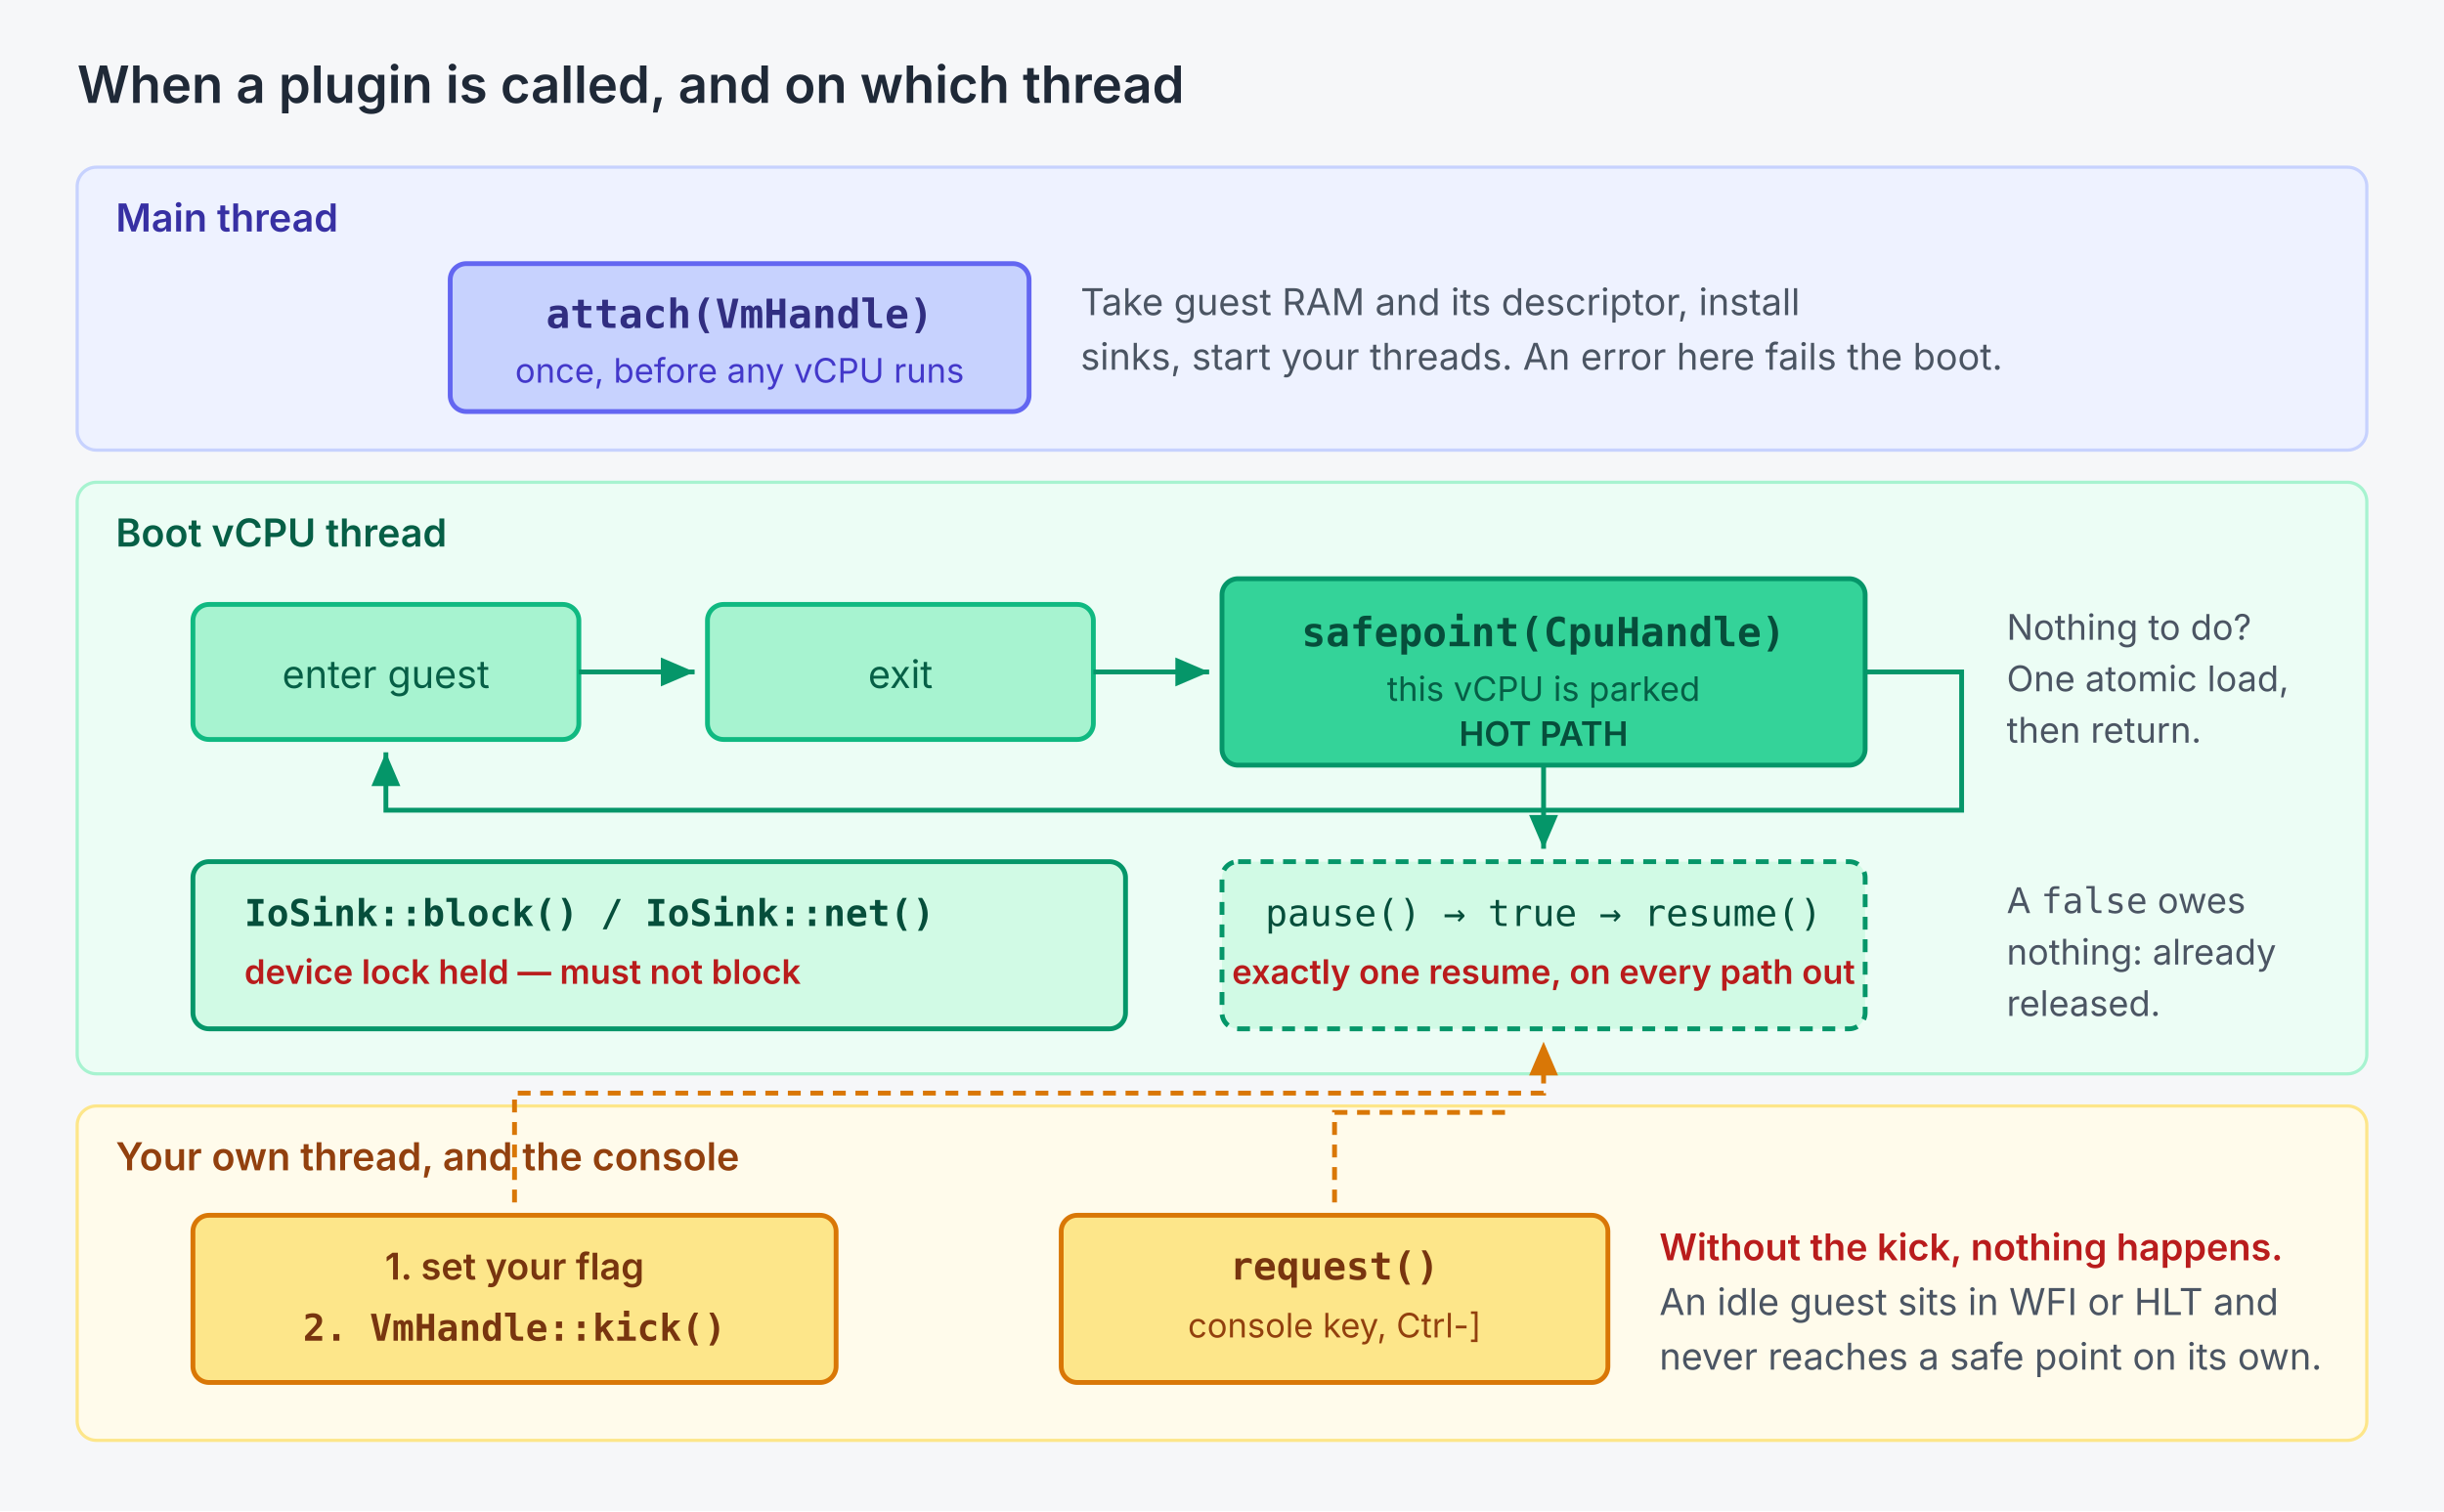
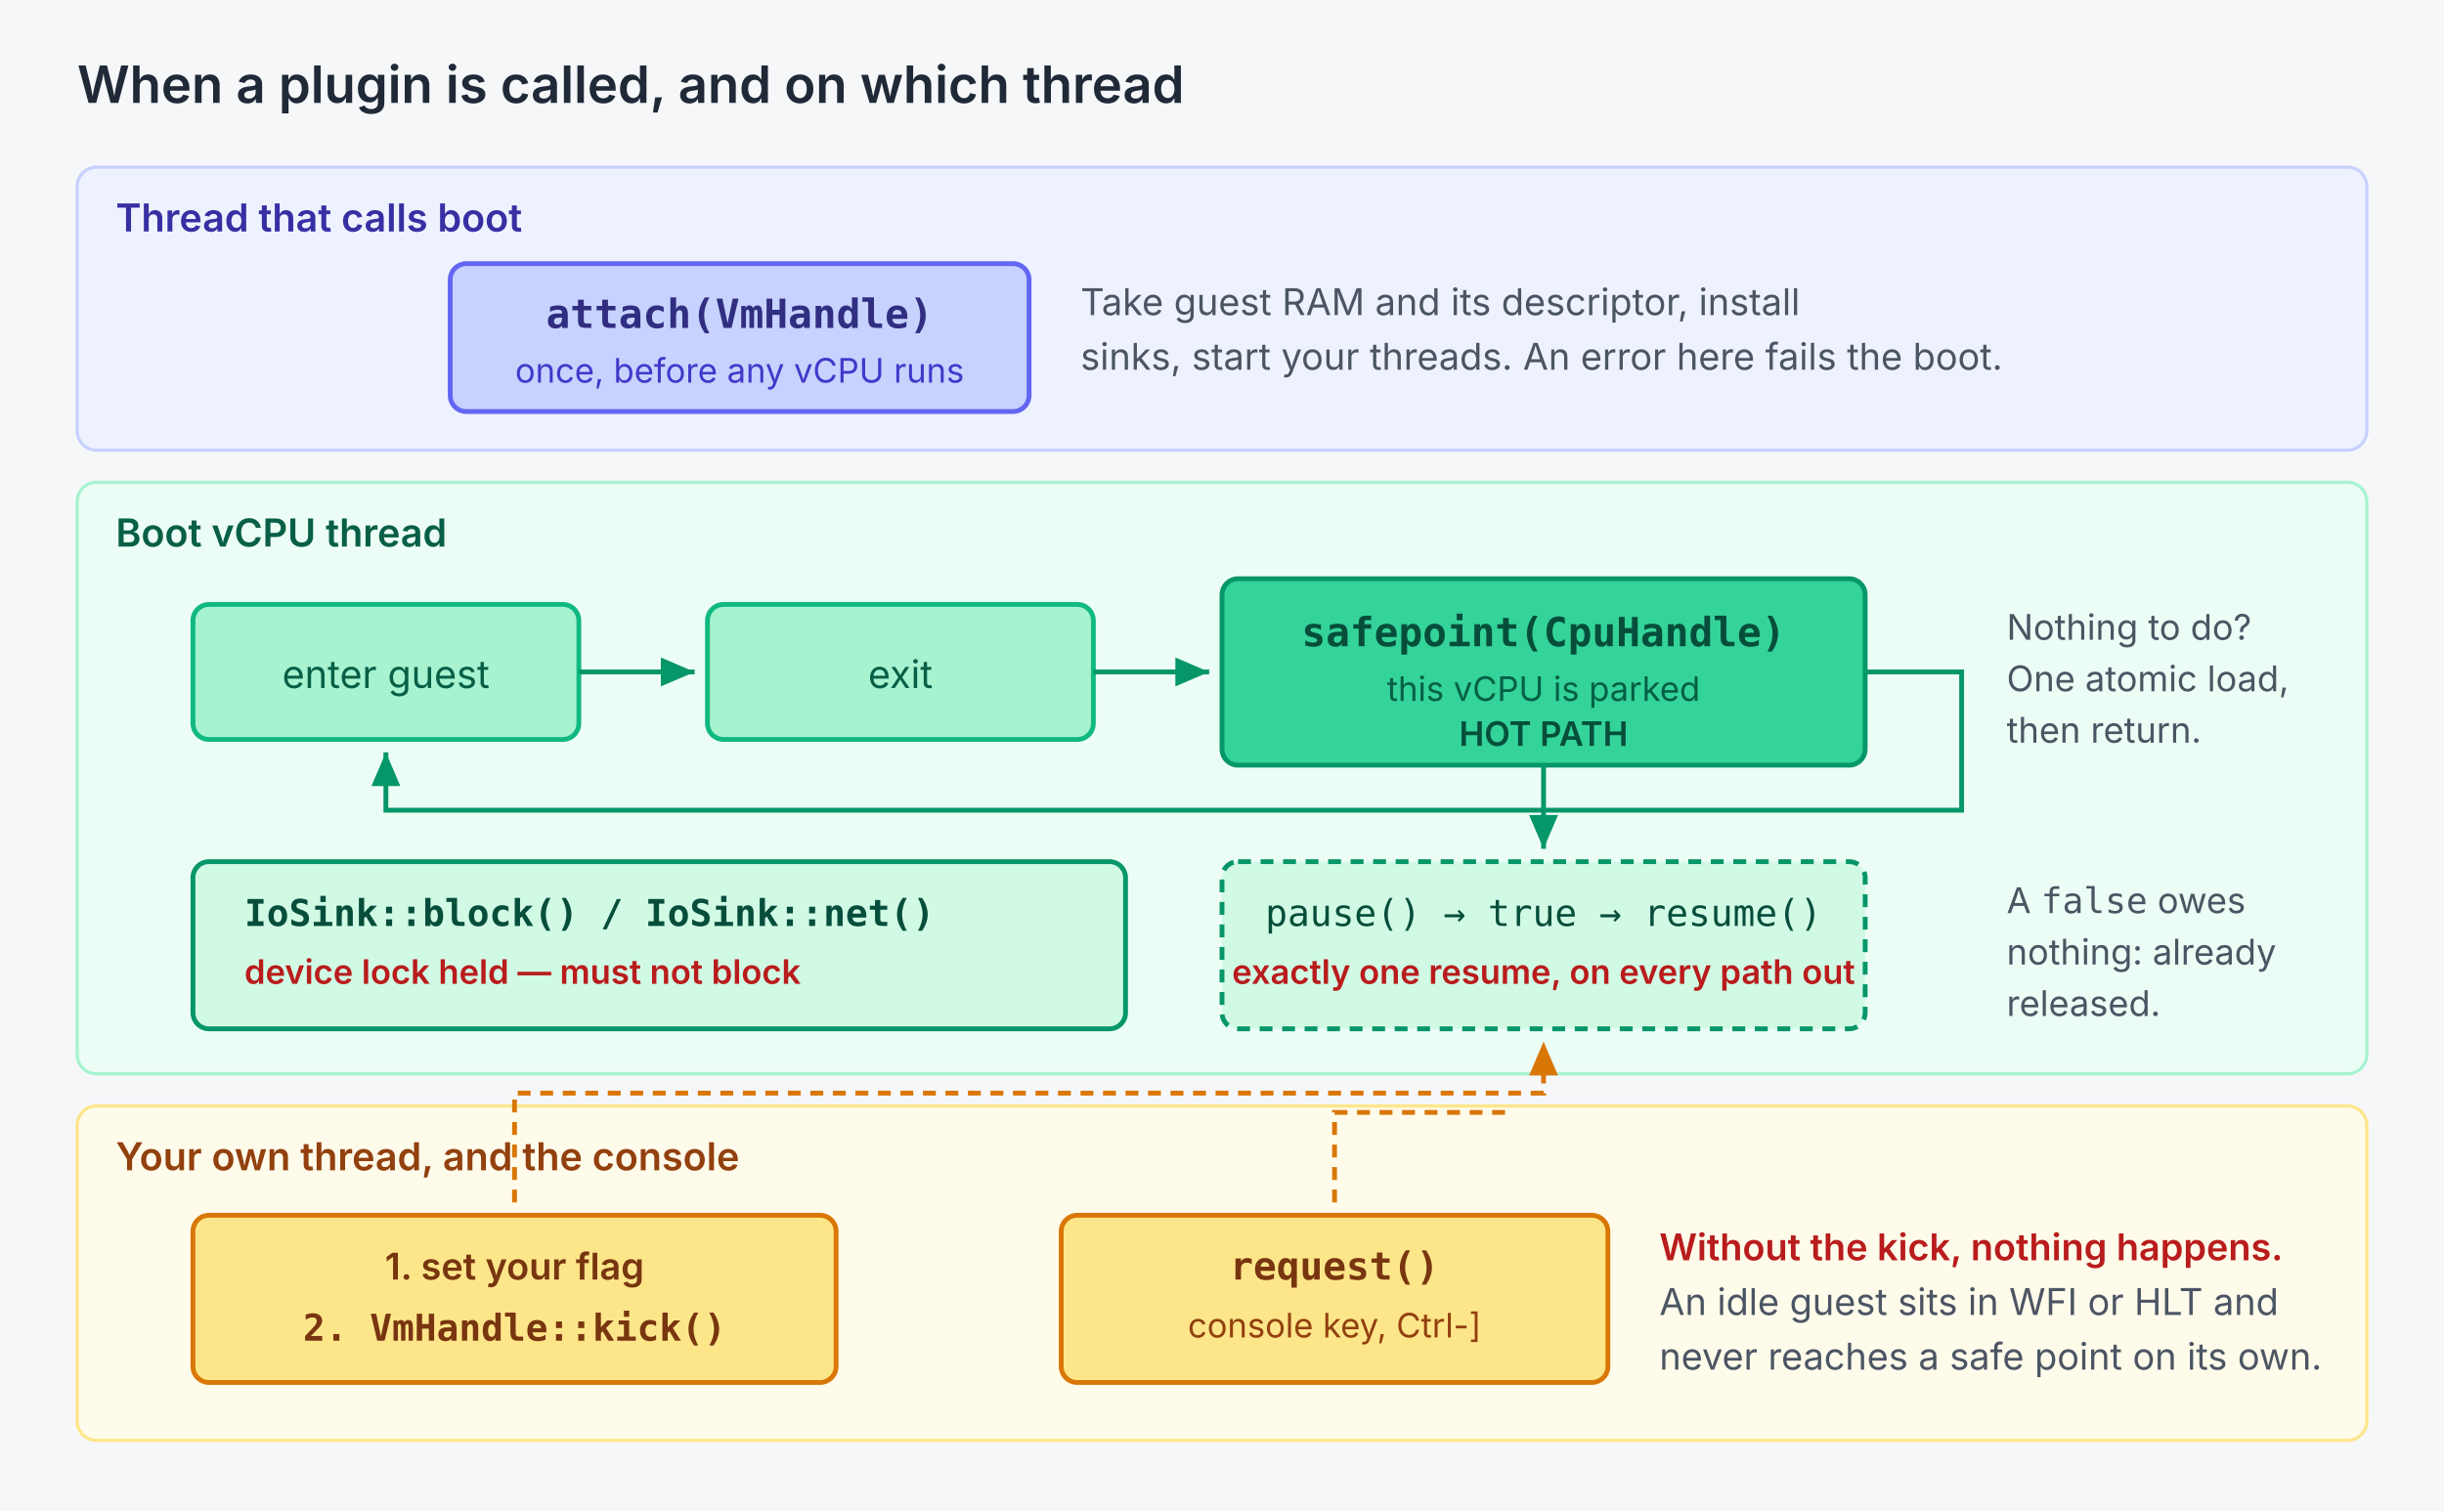
<svg xmlns="http://www.w3.org/2000/svg" viewBox="0 0 760 470" width="760" height="470" role="img" aria-labelledby="t d">
  <rect x="0" y="0" width="760" height="470" fill="#f6f7f9" />
  <text x="24" y="32" font-family="system-ui, -apple-system, Segoe UI, sans-serif" font-size="16" font-weight="600" fill="#1f2937">When a plugin is called, and on which thread</text>
  <rect x="24" y="52" width="712" height="88" rx="6" fill="#eef2ff" stroke="#c7d2fe" />
-   <text x="36" y="72" font-family="system-ui, -apple-system, Segoe UI, sans-serif" font-size="12" font-weight="600" fill="#3730a3">Main thread</text>
+   <text x="36" y="72" font-family="system-ui, -apple-system, Segoe UI, sans-serif" font-size="12" font-weight="600" fill="#3730a3">Thread that calls boot</text>
  <rect x="24" y="150" width="712" height="184" rx="6" fill="#ecfdf5" stroke="#a7f3d0" />
  <text x="36" y="170" font-family="system-ui, -apple-system, Segoe UI, sans-serif" font-size="12" font-weight="600" fill="#065f46">Boot vCPU thread</text>
  <rect x="24" y="344" width="712" height="104" rx="6" fill="#fffbeb" stroke="#fde68a" />
  <text x="36" y="364" font-family="system-ui, -apple-system, Segoe UI, sans-serif" font-size="12" font-weight="600" fill="#92400e">Your own thread, and the console</text>
  <rect x="140" y="82" width="180" height="46" rx="5" fill="#c7d2fe" stroke="#6366f1" stroke-width="1.5" />
  <text x="230" y="102" text-anchor="middle" font-family="ui-monospace, SFMono-Regular, Menlo, monospace" font-size="12.5" font-weight="600" fill="#312e81">attach(VmHandle)</text>
  <text x="230" y="119" text-anchor="middle" font-family="system-ui, -apple-system, Segoe UI, sans-serif" font-size="10.5" fill="#4338ca">once, before any vCPU runs</text>
  <text x="336" y="98" font-family="system-ui, -apple-system, Segoe UI, sans-serif" font-size="11.5" fill="#4b5563">Take guest RAM and its descriptor, install</text>
  <text x="336" y="115" font-family="system-ui, -apple-system, Segoe UI, sans-serif" font-size="11.5" fill="#4b5563">sinks, start your threads. An error here fails the boot.</text>
  <rect x="60" y="188" width="120" height="42" rx="5" fill="#a7f3d0" stroke="#10b981" stroke-width="1.5" />
  <text x="120" y="214" text-anchor="middle" font-family="system-ui, -apple-system, Segoe UI, sans-serif" font-size="12" fill="#065f46">enter guest</text>
  <rect x="220" y="188" width="120" height="42" rx="5" fill="#a7f3d0" stroke="#10b981" stroke-width="1.5" />
  <text x="280" y="214" text-anchor="middle" font-family="system-ui, -apple-system, Segoe UI, sans-serif" font-size="12" fill="#065f46">exit</text>
  <rect x="380" y="180" width="200" height="58" rx="5" fill="#34d399" stroke="#059669" stroke-width="1.5" />
  <text x="480" y="201" text-anchor="middle" font-family="ui-monospace, SFMono-Regular, Menlo, monospace" font-size="12.5" font-weight="600" fill="#064e3b">safepoint(CpuHandle)</text>
  <text x="480" y="218" text-anchor="middle" font-family="system-ui, -apple-system, Segoe UI, sans-serif" font-size="10.5" fill="#065f46">this vCPU is parked</text>
  <text x="480" y="232" text-anchor="middle" font-family="system-ui, -apple-system, Segoe UI, sans-serif" font-size="10.5" font-weight="600" fill="#064e3b">HOT PATH</text>
  <line x1="180" y1="209" x2="216" y2="209" stroke="#059669" stroke-width="1.5" marker-end="url(#ag)" />
  <line x1="340" y1="209" x2="376" y2="209" stroke="#059669" stroke-width="1.5" marker-end="url(#ag)" />
  <path d="M580 209 L610 209 L610 252 L120 252 L120 234" fill="none" stroke="#059669" stroke-width="1.5" marker-end="url(#ag)" />
  <text x="624" y="199" font-family="system-ui, -apple-system, Segoe UI, sans-serif" font-size="11" fill="#4b5563">Nothing to do?</text>
  <text x="624" y="215" font-family="system-ui, -apple-system, Segoe UI, sans-serif" font-size="11" fill="#4b5563">One atomic load,</text>
  <text x="624" y="231" font-family="system-ui, -apple-system, Segoe UI, sans-serif" font-size="11" fill="#4b5563">then return.</text>
  <rect x="380" y="268" width="200" height="52" rx="5" fill="#d1fae5" stroke="#059669" stroke-width="1.5" stroke-dasharray="4 3" />
  <text x="480" y="288" text-anchor="middle" font-family="ui-monospace, SFMono-Regular, Menlo, monospace" font-size="11.5" fill="#064e3b">pause() → true → resume()</text>
  <text x="480" y="306" text-anchor="middle" font-family="system-ui, -apple-system, Segoe UI, sans-serif" font-size="10.5" font-weight="600" fill="#b91c1c">exactly one resume, on every path out</text>
  <line x1="480" y1="238" x2="480" y2="264" stroke="#059669" stroke-width="1.5" marker-end="url(#ag)" />
  <rect x="60" y="268" width="290" height="52" rx="5" fill="#d1fae5" stroke="#059669" stroke-width="1.5" />
  <text x="76" y="288" font-family="ui-monospace, SFMono-Regular, Menlo, monospace" font-size="11.5" font-weight="600" fill="#064e3b">IoSink::block() / IoSink::net()</text>
  <text x="76" y="306" font-family="system-ui, -apple-system, Segoe UI, sans-serif" font-size="10.5" font-weight="600" fill="#b91c1c">device lock held — must not block</text>
  <text x="624" y="284" font-family="system-ui, -apple-system, Segoe UI, sans-serif" font-size="11" fill="#4b5563">A <tspan font-family="ui-monospace, SFMono-Regular, Menlo, monospace">false</tspan> owes
  </text>
  <text x="624" y="300" font-family="system-ui, -apple-system, Segoe UI, sans-serif" font-size="11" fill="#4b5563">nothing: already</text>
  <text x="624" y="316" font-family="system-ui, -apple-system, Segoe UI, sans-serif" font-size="11" fill="#4b5563">released.</text>
  <rect x="60" y="378" width="200" height="52" rx="5" fill="#fde68a" stroke="#d97706" stroke-width="1.5" />
  <text x="160" y="398" text-anchor="middle" font-family="system-ui, -apple-system, Segoe UI, sans-serif" font-size="11.5" font-weight="600" fill="#78350f">1. set your flag</text>
  <text x="160" y="417" text-anchor="middle" font-family="ui-monospace, SFMono-Regular, Menlo, monospace" font-size="11.5" font-weight="600" fill="#78350f">2. VmHandle::kick()</text>
  <rect x="330" y="378" width="170" height="52" rx="5" fill="#fde68a" stroke="#d97706" stroke-width="1.5" />
  <text x="415" y="398" text-anchor="middle" font-family="ui-monospace, SFMono-Regular, Menlo, monospace" font-size="12" font-weight="600" fill="#78350f">request()</text>
  <text x="415" y="416" text-anchor="middle" font-family="system-ui, -apple-system, Segoe UI, sans-serif" font-size="10.5" fill="#92400e">console key, Ctrl-]</text>
  <path d="M160 374 L160 340 L480 340 L480 324" fill="none" stroke="#d97706" stroke-width="1.5" stroke-dasharray="4 3" marker-end="url(#ao)" />
  <path d="M415 374 L415 346 L470 346" fill="none" stroke="#d97706" stroke-width="1.5" stroke-dasharray="4 3" />
  <text x="516" y="392" font-family="system-ui, -apple-system, Segoe UI, sans-serif" font-size="11.5" font-weight="600" fill="#b91c1c">Without the kick, nothing happens.</text>
  <text x="516" y="409" font-family="system-ui, -apple-system, Segoe UI, sans-serif" font-size="11.5" fill="#4b5563">An idle guest sits in WFI or HLT and</text>
  <text x="516" y="426" font-family="system-ui, -apple-system, Segoe UI, sans-serif" font-size="11.5" fill="#4b5563">never reaches a safe point on its own.</text>
  <defs>
    <marker id="ag" markerWidth="8" markerHeight="8" refX="7" refY="4" orient="auto">
      <path d="M0,1 L7,4 L0,7 z" fill="#059669" />
    </marker>
    <marker id="ao" markerWidth="8" markerHeight="8" refX="7" refY="4" orient="auto">
      <path d="M0,1 L7,4 L0,7 z" fill="#d97706" />
    </marker>
  </defs>
</svg>
